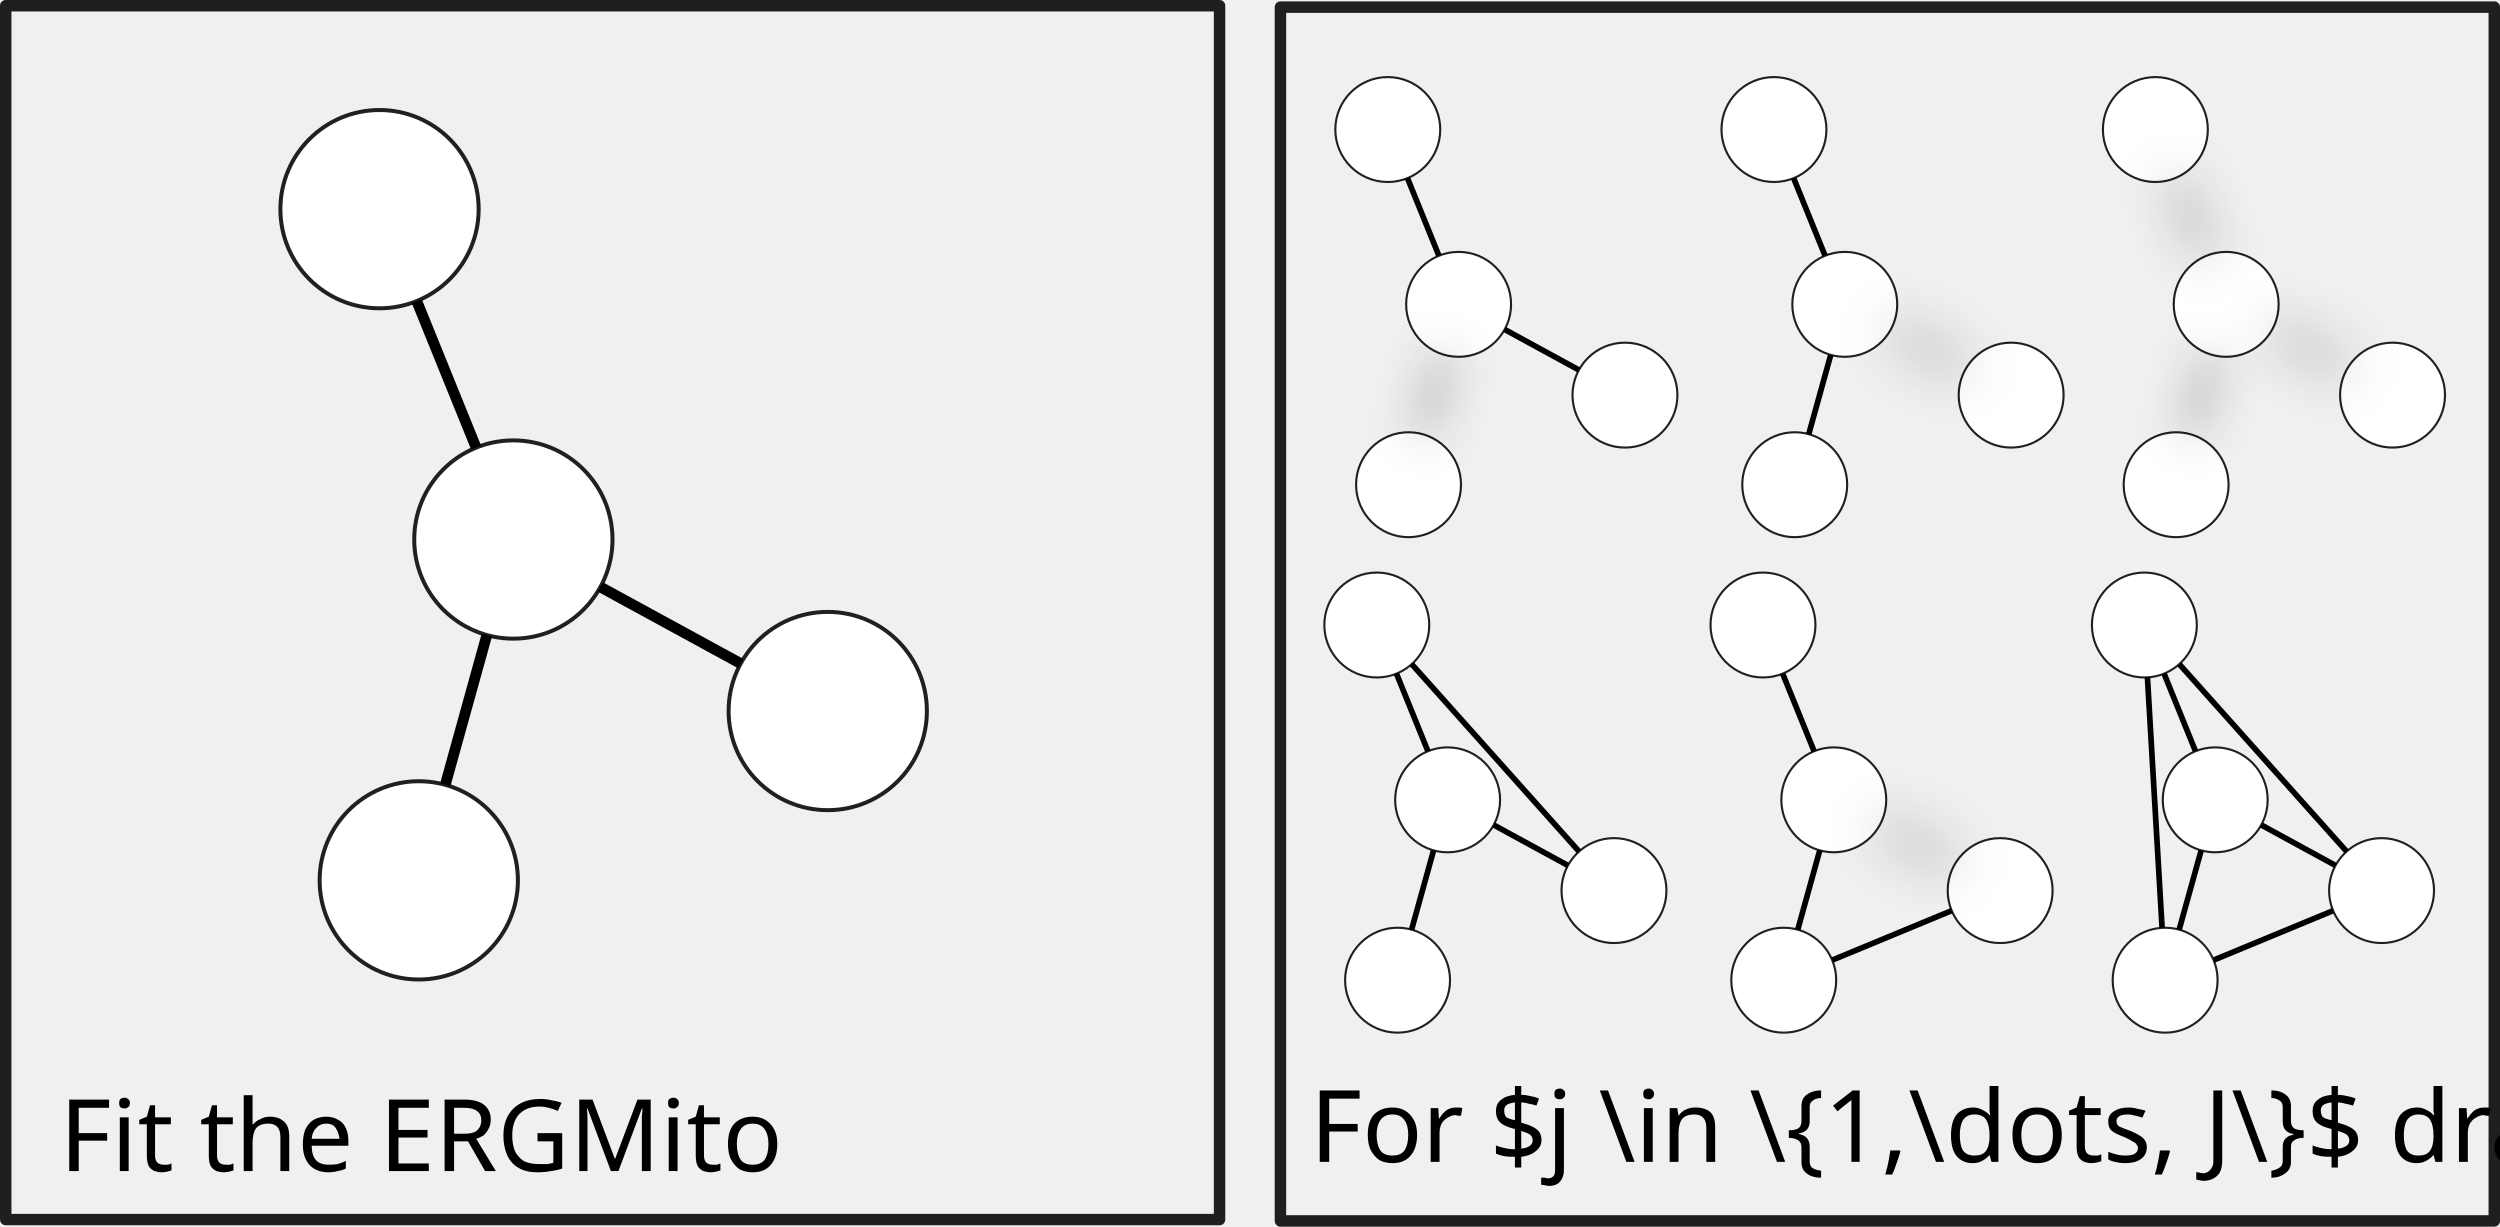
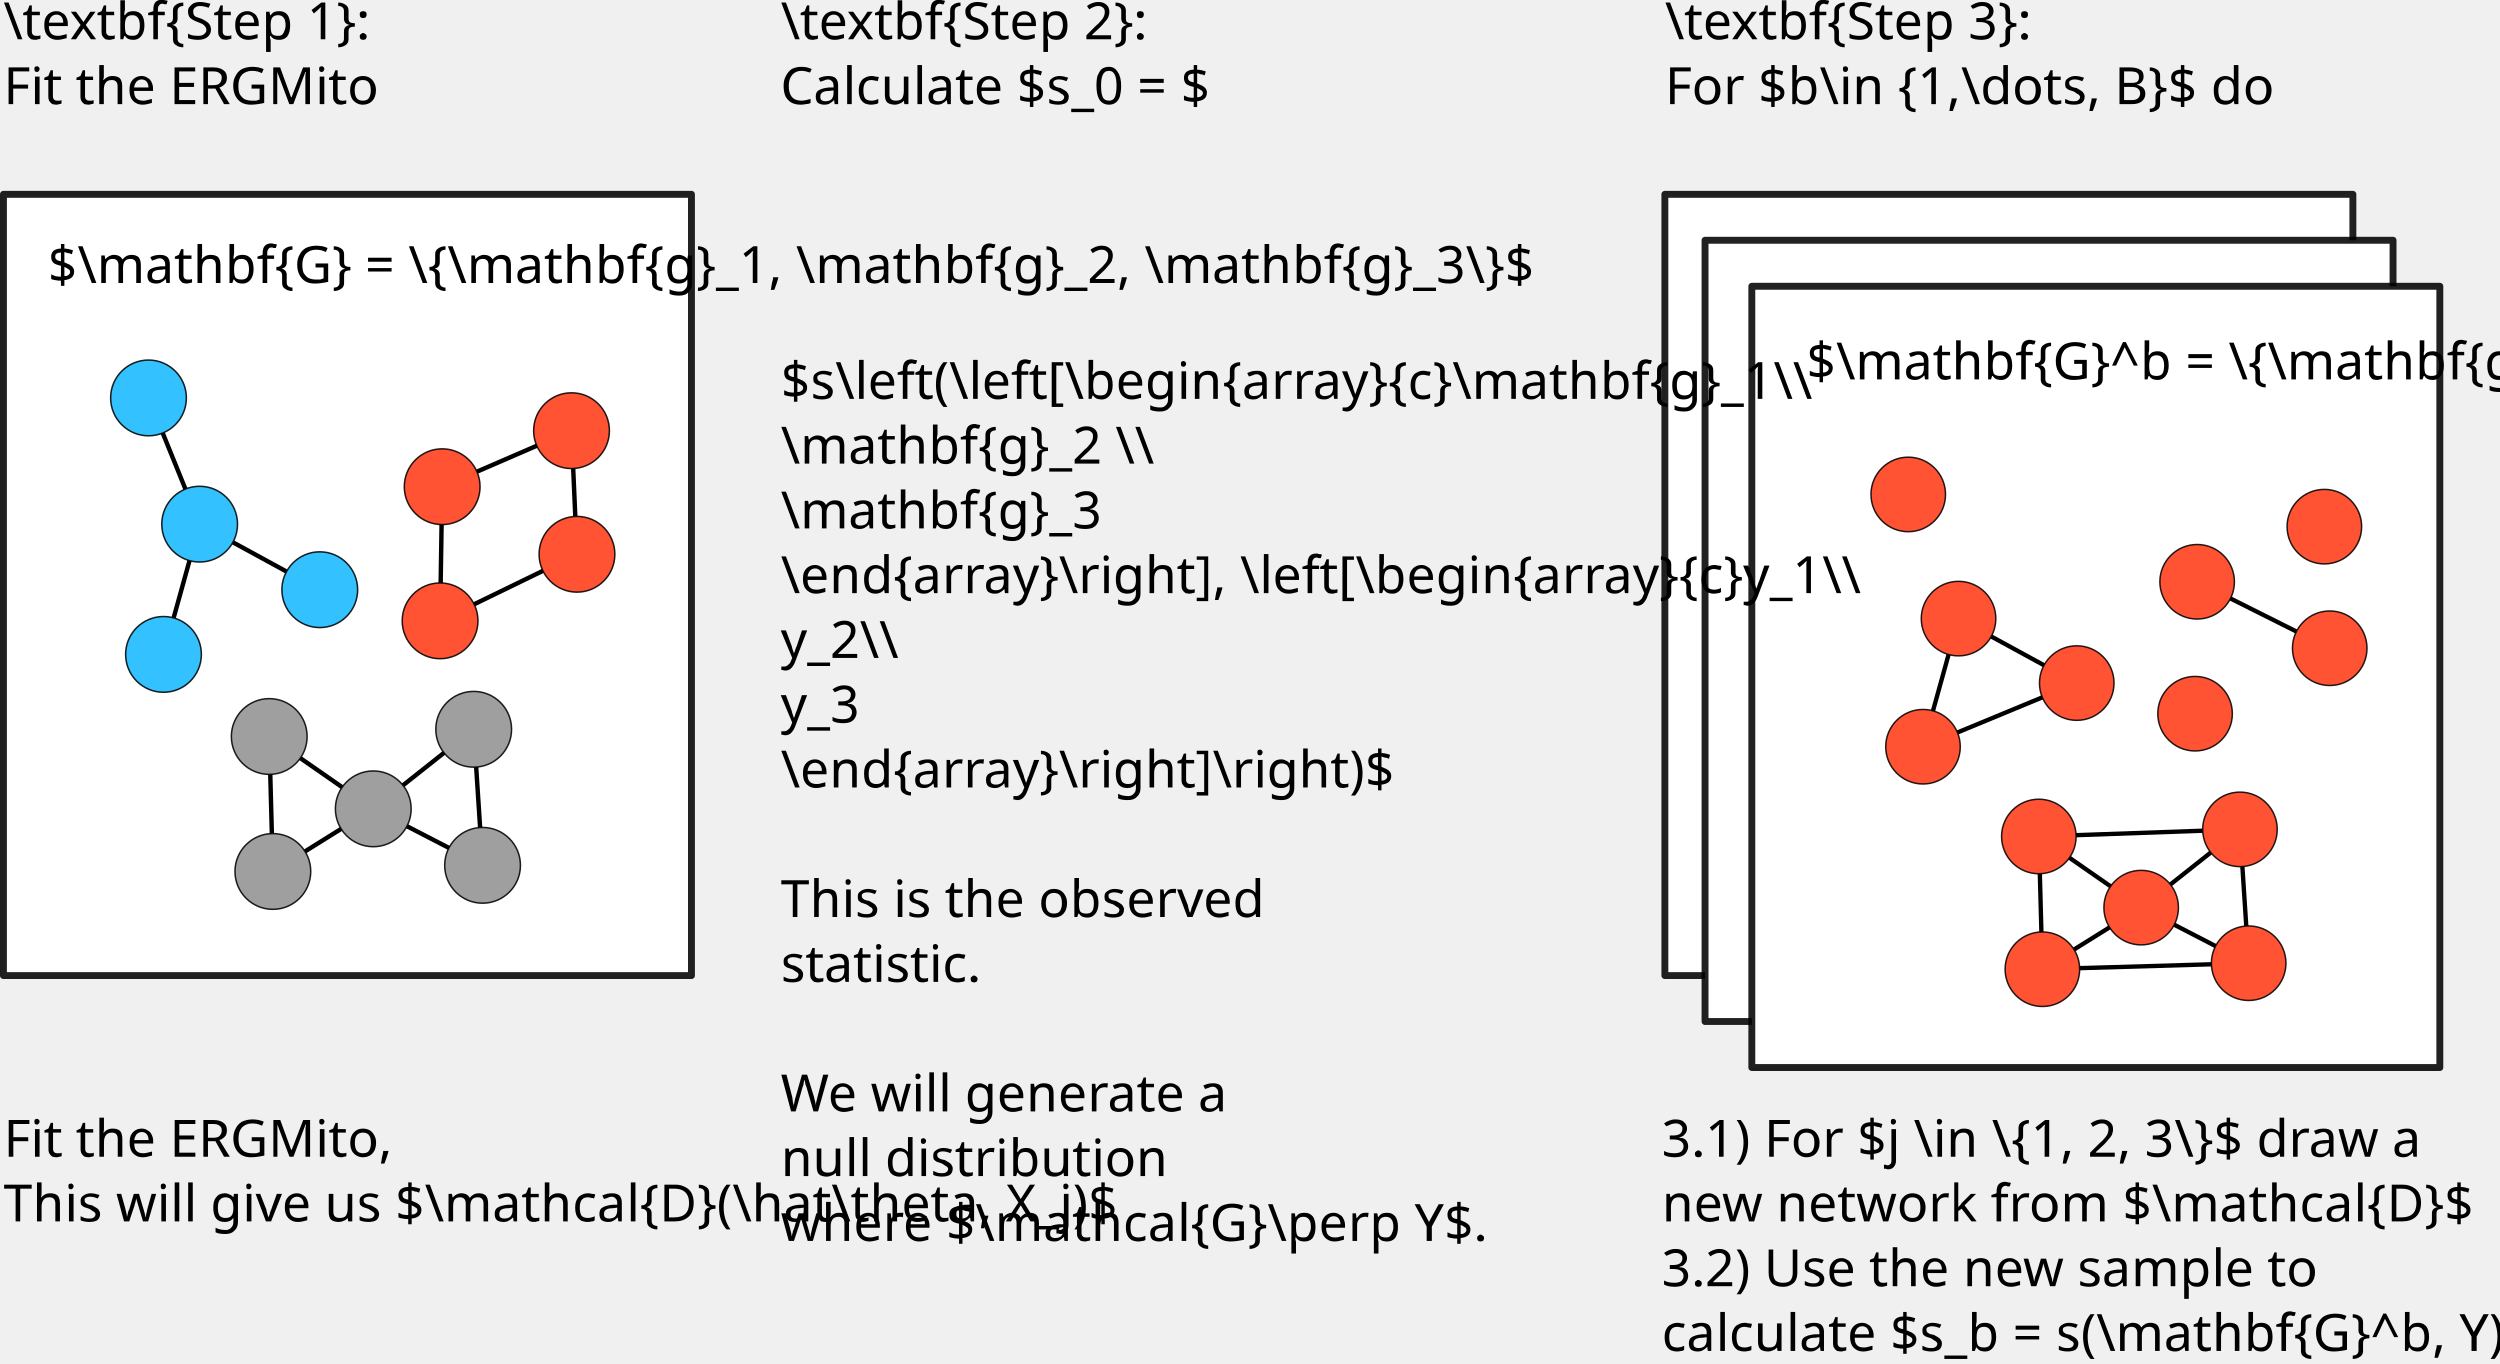
- <svg xmlns="http://www.w3.org/2000/svg" width="61.788mm" height="30.317mm" viewBox="0 0 61.788 30.317" version="1.1" id="svg8">
+ <svg xmlns="http://www.w3.org/2000/svg" xmlns:ns1="http://www.openswatchbook.org/uri/2009/osb" xmlns:xlink="http://www.w3.org/1999/xlink" width="68.08mm" height="37.124mm" viewBox="0 0 68.08 37.124" version="1.1" id="svg8">
  <defs id="defs2">
-     <filter style="color-interpolation-filters:sRGB" id="filter5097" x="-0.835" width="2.669" y="-1.53" height="4.06">
-       <feGaussianBlur stdDeviation="1.206" id="feGaussianBlur5099" />
-     </filter>
-     <filter style="color-interpolation-filters:sRGB" id="filter5101" x="-2.486" width="5.971" y="-0.69" height="2.38">
-       <feGaussianBlur stdDeviation="1.064" id="feGaussianBlur5103" />
-     </filter>
-     <filter style="color-interpolation-filters:sRGB" id="filter5105" x="-0.835" width="2.669" y="-1.53" height="4.06">
-       <feGaussianBlur stdDeviation="1.206" id="feGaussianBlur5107" />
-     </filter>
-     <filter style="color-interpolation-filters:sRGB" id="filter5109" x="-2.486" width="5.971" y="-0.69" height="2.38">
-       <feGaussianBlur stdDeviation="1.064" id="feGaussianBlur5111" />
-     </filter>
-     <filter style="color-interpolation-filters:sRGB" id="filter5113" x="-1.873" width="4.746" y="-0.759" height="2.518">
-       <feGaussianBlur stdDeviation="1.145" id="feGaussianBlur5115" />
-     </filter>
-     <filter style="color-interpolation-filters:sRGB" id="filter5119" x="-0.835" width="2.669" y="-1.53" height="4.06">
-       <feGaussianBlur stdDeviation="1.206" id="feGaussianBlur5121" />
-     </filter>
+     <linearGradient id="linearGradient4200">
+       <stop style="stop-color:#33ffff;stop-opacity:1;" offset="0" id="stop4196" />
+       <stop style="stop-color:#33ffff;stop-opacity:0;" offset="1" id="stop4198" />
+     </linearGradient>
+     <linearGradient id="linearGradient4176" ns1:paint="solid">
+       <stop style="stop-color:#33ffff;stop-opacity:1;" offset="0" id="stop4174" />
+     </linearGradient>
+     <linearGradient xlink:href="#linearGradient4200" id="linearGradient4204" x1="28.165" y1="83.831" x2="45.306" y2="83.831" gradientUnits="userSpaceOnUse" />
  </defs>
-   <g id="layer1" transform="translate(-24.71457,-70.81529)">
-     <g id="network1-1-1-6" transform="matrix(0.5291596,0,0,0.5291596,54.87174,30.61943)">
-       <circle r="2.45" cy="82.012" cx="7.828" id="path10-8-5-6" style="opacity:1;fill:#ffffff;fill-opacity:1;fill-rule:nonzero;stroke:#000000;stroke-width:0.099;stroke-linejoin:round;stroke-miterlimit:4;stroke-dasharray:none;stroke-dashoffset:0;stroke-opacity:0.868;paint-order:fill markers stroke" />
-       <circle r="2.45" cy="90.177" cx="11.136" id="path10-4-9-1-2" style="opacity:1;fill:#ffffff;fill-opacity:1;fill-rule:nonzero;stroke:#000000;stroke-width:0.099;stroke-linejoin:round;stroke-miterlimit:4;stroke-dasharray:none;stroke-dashoffset:0;stroke-opacity:0.868;paint-order:fill markers stroke" />
-       <path id="path4535-3-1-5" d="m 8.748,84.284 1.468,3.623" style="fill:none;fill-rule:evenodd;stroke:#000000;stroke-width:0.265px;stroke-linecap:butt;stroke-linejoin:miter;stroke-opacity:1" />
-       <circle r="2.45" cy="98.601" cx="8.798" id="path10-5-6-0-8" style="opacity:1;fill:#ffffff;fill-opacity:1;fill-rule:nonzero;stroke:#000000;stroke-width:0.099;stroke-linejoin:round;stroke-miterlimit:4;stroke-dasharray:none;stroke-dashoffset:0;stroke-opacity:0.868;paint-order:fill markers stroke" />
-       <path id="path4545-8-8-6" d="M 10.48,92.539 9.453,96.24" style="fill:none;fill-rule:evenodd;stroke:#000000;stroke-width:0.265px;stroke-linecap:butt;stroke-linejoin:miter;stroke-opacity:1;filter:url(#filter5101)" />
-       <circle r="2.45" cy="94.416" cx="18.906" id="path10-5-2-0-5-2" style="opacity:1;fill:#ffffff;fill-opacity:1;fill-rule:nonzero;stroke:#000000;stroke-width:0.099;stroke-linejoin:round;stroke-miterlimit:4;stroke-dasharray:none;stroke-dashoffset:0;stroke-opacity:0.868;paint-order:fill markers stroke" />
-       <path style="fill:none;fill-rule:evenodd;stroke:#000000;stroke-width:0.265px;stroke-linecap:butt;stroke-linejoin:miter;stroke-opacity:1" d="M 16.755,93.243 13.287,91.351" id="path4600-2-0-8" />
+   <g id="layer1" transform="translate(-27.26623,-68.0593)">
+     <text xml:space="preserve" style="font-style:normal;font-variant:normal;font-weight:normal;font-stretch:normal;font-size:1.411px;line-height:1.764px;font-family:sans-serif;-inkscape-font-specification:'sans-serif, Normal';font-variant-ligatures:normal;font-variant-caps:normal;font-variant-numeric:normal;font-feature-settings:normal;text-align:start;letter-spacing:0px;word-spacing:0px;writing-mode:lr-tb;text-anchor:start;fill:#000000;fill-opacity:1;stroke:none;stroke-width:0.265px;stroke-linecap:butt;stroke-linejoin:miter;stroke-opacity:1" x="27.365" y="99.558" id="text4604">
+       <tspan x="27.365" y="99.558" style="font-style:normal;font-variant:normal;font-weight:normal;font-stretch:normal;font-size:1.411px;line-height:1.764px;font-family:sans-serif;-inkscape-font-specification:'sans-serif, Normal';font-variant-ligatures:normal;font-variant-caps:normal;font-variant-numeric:normal;font-feature-settings:normal;text-align:start;writing-mode:lr-tb;text-anchor:start;stroke-width:0.265px" id="tspan1649">Fit the ERGMito, </tspan>
+       <tspan x="27.365" y="101.322" style="font-style:normal;font-variant:normal;font-weight:normal;font-stretch:normal;font-size:1.411px;line-height:1.764px;font-family:sans-serif;-inkscape-font-specification:'sans-serif, Normal';font-variant-ligatures:normal;font-variant-caps:normal;font-variant-numeric:normal;font-feature-settings:normal;text-align:start;writing-mode:lr-tb;text-anchor:start;stroke-width:0.265px" id="tspan1653">This will give us $\mathcal{D}(\hat\theta, X_j)$</tspan>
+     </text>
+     <text xml:space="preserve" style="font-style:normal;font-variant:normal;font-weight:normal;font-stretch:normal;font-size:1.411px;line-height:1.764px;font-family:sans-serif;-inkscape-font-specification:'sans-serif, Normal';font-variant-ligatures:normal;font-variant-caps:normal;font-variant-numeric:normal;font-feature-settings:normal;text-align:start;letter-spacing:0px;word-spacing:0px;writing-mode:lr-tb;text-anchor:start;fill:#000000;fill-opacity:1;stroke:none;stroke-width:0.265px;stroke-linecap:butt;stroke-linejoin:miter;stroke-opacity:1" x="72.519" y="99.558" id="text4604-4">
+       <tspan x="72.519" y="99.558" style="font-style:normal;font-variant:normal;font-weight:normal;font-stretch:normal;font-size:1.411px;line-height:1.764px;font-family:sans-serif;-inkscape-font-specification:'sans-serif, Normal';font-variant-ligatures:normal;font-variant-caps:normal;font-variant-numeric:normal;font-feature-settings:normal;text-align:start;writing-mode:lr-tb;text-anchor:start;stroke-width:0.265px" id="tspan1977">3.1) For $j \in \{1, 2, 3\}$ draw a</tspan>
+       <tspan x="72.519" y="101.322" style="font-style:normal;font-variant:normal;font-weight:normal;font-stretch:normal;font-size:1.411px;line-height:1.764px;font-family:sans-serif;-inkscape-font-specification:'sans-serif, Normal';font-variant-ligatures:normal;font-variant-caps:normal;font-variant-numeric:normal;font-feature-settings:normal;text-align:start;writing-mode:lr-tb;text-anchor:start;stroke-width:0.265px" id="tspan1784">new network from $\mathcal{D}$</tspan>
+       <tspan x="72.519" y="103.086" style="font-style:normal;font-variant:normal;font-weight:normal;font-stretch:normal;font-size:1.411px;line-height:1.764px;font-family:sans-serif;-inkscape-font-specification:'sans-serif, Normal';font-variant-ligatures:normal;font-variant-caps:normal;font-variant-numeric:normal;font-feature-settings:normal;text-align:start;writing-mode:lr-tb;text-anchor:start;stroke-width:0.265px" id="tspan1981">3.2) Use the new sample to </tspan>
+       <tspan x="72.519" y="104.85" style="font-style:normal;font-variant:normal;font-weight:normal;font-stretch:normal;font-size:1.411px;line-height:1.764px;font-family:sans-serif;-inkscape-font-specification:'sans-serif, Normal';font-variant-ligatures:normal;font-variant-caps:normal;font-variant-numeric:normal;font-feature-settings:normal;text-align:start;writing-mode:lr-tb;text-anchor:start;stroke-width:0.265px" id="tspan1979">calculate $s_b = s(\mathbf{G}^b, Y)$</tspan>
+     </text>
+     <rect style="opacity:1;fill:#ffffff;fill-opacity:1;fill-rule:nonzero;stroke:#000000;stroke-width:0.188;stroke-linejoin:round;stroke-miterlimit:4;stroke-dasharray:none;stroke-dashoffset:0;stroke-opacity:0.868;paint-order:fill markers stroke" id="rect4547-2-4" width="18.736" height="21.275" x="27.36" y="73.351" />
+     <g id="g2519" transform="matrix(0.8035431,0,0,0.8035431,7.625637,17.98154)" style="fill:#33c1ff;fill-opacity:1;fill-rule:nonzero">
+       <g transform="matrix(0.52395,0,0,0.52395,25.37383,32.83666)" id="network1-1-1-4-7" style="fill:#33c1ff;fill-opacity:1;fill-rule:nonzero">
+         <circle style="opacity:1;fill:#33c1ff;fill-opacity:1;fill-rule:nonzero;stroke:#000000;stroke-width:0.099;stroke-linejoin:round;stroke-miterlimit:4;stroke-dasharray:none;stroke-dashoffset:0;stroke-opacity:0.868;paint-order:fill markers stroke" id="path10-8-5-7-4" cx="7.828" cy="82.012" r="2.45" />
+         <circle style="opacity:1;fill:#33c1ff;fill-opacity:1;fill-rule:nonzero;stroke:#000000;stroke-width:0.099;stroke-linejoin:round;stroke-miterlimit:4;stroke-dasharray:none;stroke-dashoffset:0;stroke-opacity:0.868;paint-order:fill markers stroke" id="path10-4-9-1-5-0" cx="11.136" cy="90.177" r="2.45" />
+         <path style="fill:#33c1ff;fill-opacity:1;fill-rule:nonzero;stroke:#000000;stroke-width:0.286;stroke-linecap:butt;stroke-linejoin:miter;stroke-miterlimit:4;stroke-dasharray:none;stroke-opacity:1" d="m 8.748,84.284 1.468,3.623" id="path4535-3-1-4-6" />
+         <circle style="opacity:1;fill:#33c1ff;fill-opacity:1;fill-rule:nonzero;stroke:#000000;stroke-width:0.099;stroke-linejoin:round;stroke-miterlimit:4;stroke-dasharray:none;stroke-dashoffset:0;stroke-opacity:0.868;paint-order:fill markers stroke" id="path10-5-6-0-8-2" cx="8.798" cy="98.601" r="2.45" />
+         <path style="fill:#33c1ff;fill-opacity:1;fill-rule:nonzero;stroke:#000000;stroke-width:0.286;stroke-linecap:butt;stroke-linejoin:miter;stroke-miterlimit:4;stroke-dasharray:none;stroke-opacity:1" d="M 10.48,92.539 9.453,96.24" id="path4545-8-8-1-9" />
+         <circle style="opacity:1;fill:#33c1ff;fill-opacity:1;fill-rule:nonzero;stroke:#000000;stroke-width:0.099;stroke-linejoin:round;stroke-miterlimit:4;stroke-dasharray:none;stroke-dashoffset:0;stroke-opacity:0.868;paint-order:fill markers stroke" id="path10-5-2-0-5-2-9" cx="18.906" cy="94.416" r="2.45" />
+         <path id="path4600-2-0-8-0" d="M 16.755,93.243 13.287,91.351" style="fill:#33c1ff;fill-opacity:1;fill-rule:nonzero;stroke:#000000;stroke-width:0.286;stroke-linecap:butt;stroke-linejoin:miter;stroke-miterlimit:4;stroke-dasharray:none;stroke-opacity:1" />
+       </g>
+       <g transform="matrix(0.52395,0,0,0.52395,33.55567,35.11042)" id="network1-1-1-7-9-8" style="fill:#ff5333;fill-opacity:1;fill-rule:nonzero">
+         <circle style="opacity:1;fill:#ff5333;fill-opacity:1;fill-rule:nonzero;stroke:#000000;stroke-width:0.099;stroke-linejoin:round;stroke-miterlimit:4;stroke-dasharray:none;stroke-dashoffset:0;stroke-opacity:0.868;paint-order:fill markers stroke" id="path10-8-5-4-6-3" cx="11.207" cy="83.415" r="2.45" />
+         <circle style="opacity:1;fill:#ff5333;fill-opacity:1;fill-rule:nonzero;stroke:#000000;stroke-width:0.099;stroke-linejoin:round;stroke-miterlimit:4;stroke-dasharray:none;stroke-dashoffset:0;stroke-opacity:0.868;paint-order:fill markers stroke" id="path10-4-9-1-3-8-1" cx="11.072" cy="92.09" r="2.45" />
+         <path style="fill:#ff5333;fill-opacity:1;fill-rule:nonzero;stroke:#000000;stroke-width:0.286;stroke-linecap:butt;stroke-linejoin:miter;stroke-miterlimit:4;stroke-dasharray:none;stroke-opacity:1" d="m 11.169,85.865 -0.059,3.775" id="path4535-3-1-0-0-1" />
+         <circle style="opacity:1;fill:#ff5333;fill-opacity:1;fill-rule:nonzero;stroke:#000000;stroke-width:0.099;stroke-linejoin:round;stroke-miterlimit:4;stroke-dasharray:none;stroke-dashoffset:0;stroke-opacity:0.868;paint-order:fill markers stroke" id="path10-5-6-0-3-2-0" cx="19.574" cy="79.791" r="2.45" />
+         <circle style="opacity:1;fill:#ff5333;fill-opacity:1;fill-rule:nonzero;stroke:#000000;stroke-width:0.099;stroke-linejoin:round;stroke-miterlimit:4;stroke-dasharray:none;stroke-dashoffset:0;stroke-opacity:0.868;paint-order:fill markers stroke" id="path10-5-2-0-5-9-1-3" cx="19.926" cy="87.785" r="2.45" />
+         <path id="path4600-2-0-2-0-4" d="m 17.722,88.857 -4.447,2.162" style="fill:#ff5333;fill-opacity:1;fill-rule:nonzero;stroke:#000000;stroke-width:0.286;stroke-linecap:butt;stroke-linejoin:miter;stroke-miterlimit:4;stroke-dasharray:none;stroke-opacity:1" />
+         <path id="path140-5-0" d="m 13.456,82.441 3.87,-1.676" style="fill:#ff5333;fill-opacity:1;fill-rule:nonzero;stroke:#000000;stroke-width:0.286;stroke-linecap:butt;stroke-linejoin:miter;stroke-miterlimit:4;stroke-dasharray:none;stroke-opacity:1" />
+         <path id="path144-1-3" d="M 19.818,85.337 19.682,82.239" style="fill:#ff5333;fill-opacity:1;fill-rule:nonzero;stroke:#000000;stroke-width:0.286;stroke-linecap:butt;stroke-linejoin:miter;stroke-miterlimit:4;stroke-dasharray:none;stroke-opacity:1" />
+       </g>
+       <g transform="matrix(0.52395,0,0,0.52395,22.24248,44.77321)" id="network1-1-1-7-5-1-9" style="fill:#9f9f9f;fill-opacity:1;fill-rule:nonzero">
+         <circle style="opacity:1;fill:#9f9f9f;fill-opacity:1;fill-rule:nonzero;stroke:#000000;stroke-width:0.099;stroke-linejoin:round;stroke-miterlimit:4;stroke-dasharray:none;stroke-dashoffset:0;stroke-opacity:0.868;paint-order:fill markers stroke" id="path10-4-9-1-3-0-8-9" cx="21.848" cy="89.859" r="2.45" />
+         <circle style="opacity:1;fill:#9f9f9f;fill-opacity:1;fill-rule:nonzero;stroke:#000000;stroke-width:0.099;stroke-linejoin:round;stroke-miterlimit:4;stroke-dasharray:none;stroke-dashoffset:0;stroke-opacity:0.868;paint-order:fill markers stroke" id="path10-5-6-0-3-5-5-6" cx="21.614" cy="81.13" r="2.45" />
+         <circle style="opacity:1;fill:#9f9f9f;fill-opacity:1;fill-rule:nonzero;stroke:#000000;stroke-width:0.099;stroke-linejoin:round;stroke-miterlimit:4;stroke-dasharray:none;stroke-dashoffset:0;stroke-opacity:0.868;paint-order:fill markers stroke" id="path10-5-2-0-5-9-0-0-9" cx="28.343" cy="85.808" r="2.45" />
+         <path id="path4600-2-0-2-6-6-3" d="m 26.264,87.105 -2.336,1.457" style="fill:#9f9f9f;fill-opacity:1;fill-rule:nonzero;stroke:#000000;stroke-width:0.286;stroke-linecap:butt;stroke-linejoin:miter;stroke-miterlimit:4;stroke-dasharray:none;stroke-opacity:1" />
+         <path id="path144-6-4-3" d="M 26.331,84.409 23.626,82.529" style="fill:#9f9f9f;fill-opacity:1;fill-rule:nonzero;stroke:#000000;stroke-width:0.286;stroke-linecap:butt;stroke-linejoin:miter;stroke-miterlimit:4;stroke-dasharray:none;stroke-opacity:1" />
+         <circle style="opacity:1;fill:#9f9f9f;fill-opacity:1;fill-rule:nonzero;stroke:#000000;stroke-width:0.099;stroke-linejoin:round;stroke-miterlimit:4;stroke-dasharray:none;stroke-dashoffset:0;stroke-opacity:0.868;paint-order:fill markers stroke" id="path10-8-5-4-1-6-8" cx="34.838" cy="80.663" r="2.45" />
+         <circle style="opacity:1;fill:#9f9f9f;fill-opacity:1;fill-rule:nonzero;stroke:#000000;stroke-width:0.099;stroke-linejoin:round;stroke-miterlimit:4;stroke-dasharray:none;stroke-dashoffset:0;stroke-opacity:0.868;paint-order:fill markers stroke" id="path10-8-5-4-1-5-2-0" cx="35.412" cy="89.462" r="2.45" />
+         <path id="path1138-5-5" d="m 21.68,83.579 0.103,3.83" style="fill:#9f9f9f;fill-opacity:1;fill-rule:nonzero;stroke:#000000;stroke-width:0.286;stroke-linecap:butt;stroke-linejoin:miter;stroke-miterlimit:4;stroke-dasharray:none;stroke-opacity:1" />
+         <path id="path1140-8-6" d="m 34.998,83.108 0.255,3.909" style="fill:#9f9f9f;fill-opacity:1;fill-rule:nonzero;stroke:#000000;stroke-width:0.286;stroke-linecap:butt;stroke-linejoin:miter;stroke-miterlimit:4;stroke-dasharray:none;stroke-opacity:1" />
+         <path id="path1142-6-6" d="m 30.52,86.933 2.716,1.403" style="fill:#9f9f9f;fill-opacity:1;fill-rule:nonzero;stroke:#000000;stroke-width:0.286;stroke-linecap:butt;stroke-linejoin:miter;stroke-miterlimit:4;stroke-dasharray:none;stroke-opacity:1" />
+         <path id="path1144-2-4" d="M 30.264,84.287 32.918,82.184" style="fill:#9f9f9f;fill-opacity:1;fill-rule:nonzero;stroke:#000000;stroke-width:0.286;stroke-linecap:butt;stroke-linejoin:miter;stroke-miterlimit:4;stroke-dasharray:none;stroke-opacity:1" />
+       </g>
    </g>
-     <g id="network1-1-1-6-2" transform="matrix(0.5291596,0,0,0.5291596,64.41602,30.61943)">
-       <circle r="2.45" cy="82.012" cx="7.828" id="path10-8-5-6-9" style="opacity:1;fill:#ffffff;fill-opacity:1;fill-rule:nonzero;stroke:#000000;stroke-width:0.099;stroke-linejoin:round;stroke-miterlimit:4;stroke-dasharray:none;stroke-dashoffset:0;stroke-opacity:0.868;paint-order:fill markers stroke" />
-       <circle r="2.45" cy="90.177" cx="11.136" id="path10-4-9-1-2-6" style="opacity:1;fill:#ffffff;fill-opacity:1;fill-rule:nonzero;stroke:#000000;stroke-width:0.099;stroke-linejoin:round;stroke-miterlimit:4;stroke-dasharray:none;stroke-dashoffset:0;stroke-opacity:0.868;paint-order:fill markers stroke" />
-       <path id="path4535-3-1-5-0" d="m 8.748,84.284 1.468,3.623" style="fill:none;fill-rule:evenodd;stroke:#000000;stroke-width:0.265px;stroke-linecap:butt;stroke-linejoin:miter;stroke-opacity:1" />
-       <circle r="2.45" cy="98.601" cx="8.798" id="path10-5-6-0-8-2" style="opacity:1;fill:#ffffff;fill-opacity:1;fill-rule:nonzero;stroke:#000000;stroke-width:0.099;stroke-linejoin:round;stroke-miterlimit:4;stroke-dasharray:none;stroke-dashoffset:0;stroke-opacity:0.868;paint-order:fill markers stroke" />
-       <path id="path4545-8-8-6-7" d="M 10.48,92.539 9.453,96.24" style="fill:none;fill-rule:evenodd;stroke:#000000;stroke-width:0.265px;stroke-linecap:butt;stroke-linejoin:miter;stroke-opacity:1" />
-       <circle r="2.45" cy="94.416" cx="18.906" id="path10-5-2-0-5-2-6" style="opacity:1;fill:#ffffff;fill-opacity:1;fill-rule:nonzero;stroke:#000000;stroke-width:0.099;stroke-linejoin:round;stroke-miterlimit:4;stroke-dasharray:none;stroke-dashoffset:0;stroke-opacity:0.868;paint-order:fill markers stroke" />
-       <path style="fill:none;fill-rule:evenodd;stroke:#000000;stroke-width:0.265px;stroke-linecap:butt;stroke-linejoin:miter;stroke-opacity:1;filter:url(#filter5097)" d="M 16.755,93.243 13.287,91.351" id="path4600-2-0-8-1" />
+     <g id="g290-2" transform="translate(21.77274,35.26325)" />
+     <g id="g194" transform="translate(19.04079,1.408095)">
+       <rect style="opacity:1;fill:#ffffff;fill-opacity:1;fill-rule:nonzero;stroke:#000000;stroke-width:0.188;stroke-linejoin:round;stroke-miterlimit:4;stroke-dasharray:none;stroke-dashoffset:0;stroke-opacity:0.868;paint-order:fill markers stroke" id="rect4547-2-0" width="18.736" height="21.275" x="53.563" y="71.943" />
+       <rect style="opacity:1;fill:#ffffff;fill-opacity:1;fill-rule:nonzero;stroke:#000000;stroke-width:0.188;stroke-linejoin:round;stroke-miterlimit:4;stroke-dasharray:none;stroke-dashoffset:0;stroke-opacity:0.868;paint-order:fill markers stroke" id="rect4547-2-0-0" width="18.736" height="21.275" x="54.657" y="73.194" />
+       <rect style="opacity:1;fill:#ffffff;fill-opacity:1;fill-rule:nonzero;stroke:#000000;stroke-width:0.188;stroke-linejoin:round;stroke-miterlimit:4;stroke-dasharray:none;stroke-dashoffset:0;stroke-opacity:0.868;paint-order:fill markers stroke" id="rect4547-2-0-4" width="18.736" height="21.275" x="55.931" y="74.447" />
    </g>
-     <g id="network1-1-1-6-3" transform="matrix(0.5291596,0,0,0.5291596,73.84264,30.61943)">
-       <circle r="2.45" cy="82.012" cx="7.828" id="path10-8-5-6-1" style="opacity:1;fill:#ffffff;fill-opacity:1;fill-rule:nonzero;stroke:#000000;stroke-width:0.099;stroke-linejoin:round;stroke-miterlimit:4;stroke-dasharray:none;stroke-dashoffset:0;stroke-opacity:0.868;paint-order:fill markers stroke" />
-       <circle r="2.45" cy="90.177" cx="11.136" id="path10-4-9-1-2-5" style="opacity:1;fill:#ffffff;fill-opacity:1;fill-rule:nonzero;stroke:#000000;stroke-width:0.099;stroke-linejoin:round;stroke-miterlimit:4;stroke-dasharray:none;stroke-dashoffset:0;stroke-opacity:0.868;paint-order:fill markers stroke" />
-       <path id="path4535-3-1-5-9" d="m 8.748,84.284 1.468,3.623" style="fill:none;fill-rule:evenodd;stroke:#000000;stroke-width:0.265px;stroke-linecap:butt;stroke-linejoin:miter;stroke-opacity:1;filter:url(#filter5113)" />
-       <circle r="2.45" cy="98.601" cx="8.798" id="path10-5-6-0-8-9" style="opacity:1;fill:#ffffff;fill-opacity:1;fill-rule:nonzero;stroke:#000000;stroke-width:0.099;stroke-linejoin:round;stroke-miterlimit:4;stroke-dasharray:none;stroke-dashoffset:0;stroke-opacity:0.868;paint-order:fill markers stroke" />
-       <path id="path4545-8-8-6-1" d="M 10.48,92.539 9.453,96.24" style="fill:none;fill-rule:evenodd;stroke:#000000;stroke-width:0.265px;stroke-linecap:butt;stroke-linejoin:miter;stroke-opacity:1;filter:url(#filter5109)" />
-       <circle r="2.45" cy="94.416" cx="18.906" id="path10-5-2-0-5-2-4" style="opacity:1;fill:#ffffff;fill-opacity:1;fill-rule:nonzero;stroke:#000000;stroke-width:0.099;stroke-linejoin:round;stroke-miterlimit:4;stroke-dasharray:none;stroke-dashoffset:0;stroke-opacity:0.868;paint-order:fill markers stroke" />
-       <path style="fill:none;fill-rule:evenodd;stroke:#000000;stroke-width:0.265px;stroke-linecap:butt;stroke-linejoin:miter;stroke-opacity:1;filter:url(#filter5105)" d="M 16.755,93.243 13.287,91.351" id="path4600-2-0-8-9" />
+     <g id="g2485" transform="matrix(0.7904192,0,0,0.7904192,21.68929,19.85411)" style="fill:#ff5333;fill-opacity:1">
+       <g transform="translate(29.50727,-30.46917)" id="g1227" style="fill:#ff5333;fill-opacity:1">
+         <circle style="opacity:1;fill:#ff5333;fill-opacity:1;fill-rule:nonzero;stroke:#000000;stroke-width:0.052;stroke-linejoin:round;stroke-miterlimit:4;stroke-dasharray:none;stroke-dashoffset:0;stroke-opacity:0.868;paint-order:fill markers stroke" id="path10-4-9-1-3-0-8-9-8" cx="47.914" cy="124.848" r="1.284" />
+         <circle style="opacity:1;fill:#ff5333;fill-opacity:1;fill-rule:nonzero;stroke:#000000;stroke-width:0.052;stroke-linejoin:round;stroke-miterlimit:4;stroke-dasharray:none;stroke-dashoffset:0;stroke-opacity:0.868;paint-order:fill markers stroke" id="path10-5-6-0-3-5-5-6-0" cx="47.792" cy="120.275" r="1.284" />
+         <circle style="opacity:1;fill:#ff5333;fill-opacity:1;fill-rule:nonzero;stroke:#000000;stroke-width:0.052;stroke-linejoin:round;stroke-miterlimit:4;stroke-dasharray:none;stroke-dashoffset:0;stroke-opacity:0.868;paint-order:fill markers stroke" id="path10-5-2-0-5-9-0-0-9-5" cx="51.317" cy="122.726" r="1.284" />
+         <path id="path4600-2-0-2-6-6-3-6" d="m 50.228,123.406 -1.224,0.763" style="fill:#ff5333;fill-opacity:1;fill-rule:evenodd;stroke:#000000;stroke-width:0.15;stroke-linecap:butt;stroke-linejoin:miter;stroke-miterlimit:4;stroke-dasharray:none;stroke-opacity:1" />
+         <path id="path144-6-4-3-6" d="M 50.263,121.993 48.846,121.008" style="fill:#ff5333;fill-opacity:1;fill-rule:evenodd;stroke:#000000;stroke-width:0.15;stroke-linecap:butt;stroke-linejoin:miter;stroke-miterlimit:4;stroke-dasharray:none;stroke-opacity:1" />
+         <circle style="opacity:1;fill:#ff5333;fill-opacity:1;fill-rule:nonzero;stroke:#000000;stroke-width:0.052;stroke-linejoin:round;stroke-miterlimit:4;stroke-dasharray:none;stroke-dashoffset:0;stroke-opacity:0.868;paint-order:fill markers stroke" id="path10-8-5-4-1-6-8-4" cx="54.721" cy="120.03" r="1.284" />
+         <circle style="opacity:1;fill:#ff5333;fill-opacity:1;fill-rule:nonzero;stroke:#000000;stroke-width:0.052;stroke-linejoin:round;stroke-miterlimit:4;stroke-dasharray:none;stroke-dashoffset:0;stroke-opacity:0.868;paint-order:fill markers stroke" id="path10-8-5-4-1-5-2-0-0" cx="55.021" cy="124.641" r="1.284" />
+         <path id="path1138-5-5-0" d="m 47.826,121.558 0.054,2.007" style="fill:#ff5333;fill-opacity:1;fill-rule:evenodd;stroke:#000000;stroke-width:0.15;stroke-linecap:butt;stroke-linejoin:miter;stroke-miterlimit:4;stroke-dasharray:none;stroke-opacity:1" />
+         <path id="path1140-8-6-4" d="m 54.804,121.311 0.134,2.048" style="fill:#ff5333;fill-opacity:1;fill-rule:evenodd;stroke:#000000;stroke-width:0.15;stroke-linecap:butt;stroke-linejoin:miter;stroke-miterlimit:4;stroke-dasharray:none;stroke-opacity:1" />
+         <path id="path1142-6-6-6" d="m 52.458,123.316 1.423,0.735" style="fill:#ff5333;fill-opacity:1;fill-rule:evenodd;stroke:#000000;stroke-width:0.15;stroke-linecap:butt;stroke-linejoin:miter;stroke-miterlimit:4;stroke-dasharray:none;stroke-opacity:1" />
+         <path id="path1144-2-4-2" d="m 52.324,121.929 1.391,-1.102" style="fill:#ff5333;fill-opacity:1;fill-rule:evenodd;stroke:#000000;stroke-width:0.15;stroke-linecap:butt;stroke-linejoin:miter;stroke-miterlimit:4;stroke-dasharray:none;stroke-opacity:1" />
+         <path style="fill:#ff5333;fill-opacity:1;fill-rule:evenodd;stroke:#000000;stroke-width:0.15;stroke-linecap:butt;stroke-linejoin:miter;stroke-miterlimit:4;stroke-dasharray:none;stroke-opacity:1" d="m 49.075,120.23 4.363,-0.154" id="path395" />
+         <path style="fill:#ff5333;fill-opacity:1;fill-rule:evenodd;stroke:#000000;stroke-width:0.15;stroke-linecap:butt;stroke-linejoin:miter;stroke-miterlimit:4;stroke-dasharray:none;stroke-opacity:1" d="m 49.198,124.811 4.54,-0.133" id="path399" />
+       </g>
+       <g transform="translate(30.3759,-27.99155)" id="g1245" style="fill:#ff5333;fill-opacity:1">
+         <circle style="opacity:1;fill:#ff5333;fill-opacity:1;fill-rule:nonzero;stroke:#000000;stroke-width:0.052;stroke-linejoin:round;stroke-miterlimit:4;stroke-dasharray:none;stroke-dashoffset:0;stroke-opacity:0.868;paint-order:fill markers stroke" id="path10-8-5-7-4-9" cx="42.424" cy="106.013" r="1.284" />
+         <circle style="opacity:1;fill:#ff5333;fill-opacity:1;fill-rule:nonzero;stroke:#000000;stroke-width:0.052;stroke-linejoin:round;stroke-miterlimit:4;stroke-dasharray:none;stroke-dashoffset:0;stroke-opacity:0.868;paint-order:fill markers stroke" id="path10-4-9-1-5-0-0" cx="44.157" cy="110.291" r="1.284" />
+         <circle style="opacity:1;fill:#ff5333;fill-opacity:1;fill-rule:nonzero;stroke:#000000;stroke-width:0.052;stroke-linejoin:round;stroke-miterlimit:4;stroke-dasharray:none;stroke-dashoffset:0;stroke-opacity:0.868;paint-order:fill markers stroke" id="path10-5-6-0-8-2-1" cx="42.932" cy="114.705" r="1.284" />
+         <path style="fill:#ff5333;fill-opacity:1;fill-rule:evenodd;stroke:#000000;stroke-width:0.15;stroke-linecap:butt;stroke-linejoin:miter;stroke-miterlimit:4;stroke-dasharray:none;stroke-opacity:1" d="m 43.814,111.529 -0.538,1.939" id="path4545-8-8-1-9-3" />
+         <circle style="opacity:1;fill:#ff5333;fill-opacity:1;fill-rule:nonzero;stroke:#000000;stroke-width:0.052;stroke-linejoin:round;stroke-miterlimit:4;stroke-dasharray:none;stroke-dashoffset:0;stroke-opacity:0.868;paint-order:fill markers stroke" id="path10-5-2-0-5-2-9-1" cx="48.229" cy="112.512" r="1.284" />
+         <path id="path4600-2-0-8-0-1" d="m 47.101,111.898 -1.817,-0.991" style="fill:#ff5333;fill-opacity:1;fill-rule:evenodd;stroke:#000000;stroke-width:0.15;stroke-linecap:butt;stroke-linejoin:miter;stroke-miterlimit:4;stroke-dasharray:none;stroke-opacity:1" />
+         <path style="fill:#ff5333;fill-opacity:1;fill-rule:evenodd;stroke:#000000;stroke-width:0.15;stroke-linecap:butt;stroke-linejoin:miter;stroke-miterlimit:4;stroke-dasharray:none;stroke-opacity:1" d="m 44.119,114.214 2.924,-1.21" id="path1236" />
+       </g>
+       <g transform="translate(30.3759,-27.99155)" id="g1265" style="fill:#ff5333;fill-opacity:1">
+         <circle style="opacity:1;fill:#ff5333;fill-opacity:1;fill-rule:nonzero;stroke:#000000;stroke-width:0.052;stroke-linejoin:round;stroke-miterlimit:4;stroke-dasharray:none;stroke-dashoffset:0;stroke-opacity:0.868;paint-order:fill markers stroke" id="path10-8-5-4-6-3-4" cx="52.377" cy="109.022" r="1.284" />
+         <circle style="opacity:1;fill:#ff5333;fill-opacity:1;fill-rule:nonzero;stroke:#000000;stroke-width:0.052;stroke-linejoin:round;stroke-miterlimit:4;stroke-dasharray:none;stroke-dashoffset:0;stroke-opacity:0.868;paint-order:fill markers stroke" id="path10-4-9-1-3-8-1-0" cx="52.306" cy="113.567" r="1.284" />
+         <circle style="opacity:1;fill:#ff5333;fill-opacity:1;fill-rule:nonzero;stroke:#000000;stroke-width:0.052;stroke-linejoin:round;stroke-miterlimit:4;stroke-dasharray:none;stroke-dashoffset:0;stroke-opacity:0.868;paint-order:fill markers stroke" id="path10-5-6-0-3-2-0-9" cx="56.76" cy="107.123" r="1.284" />
+         <circle style="opacity:1;fill:#ff5333;fill-opacity:1;fill-rule:nonzero;stroke:#000000;stroke-width:0.052;stroke-linejoin:round;stroke-miterlimit:4;stroke-dasharray:none;stroke-dashoffset:0;stroke-opacity:0.868;paint-order:fill markers stroke" id="path10-5-2-0-5-9-1-3-1" cx="56.945" cy="111.312" r="1.284" />
+         <path style="fill:#ff5333;fill-opacity:1;fill-rule:evenodd;stroke:#000000;stroke-width:0.15;stroke-linecap:butt;stroke-linejoin:miter;stroke-miterlimit:4;stroke-dasharray:none;stroke-opacity:1" d="m 53.524,109.597 2.273,1.139" id="path1257" />
+       </g>
    </g>
-     <rect style="opacity:1;fill:#ffffff;fill-opacity:0;fill-rule:nonzero;stroke:#000000;stroke-width:0.283;stroke-linejoin:round;stroke-miterlimit:4;stroke-dasharray:none;stroke-dashoffset:0;stroke-opacity:0.868;paint-order:fill markers stroke" id="rect4547" width="30" height="30" x="24.856" y="70.957" />
-     <text xml:space="preserve" style="font-style:normal;font-weight:normal;font-size:10.583px;line-height:125%;font-family:sans-serif;letter-spacing:0px;word-spacing:0px;fill:#000000;fill-opacity:1;stroke:none;stroke-width:0.265px;stroke-linecap:butt;stroke-linejoin:miter;stroke-opacity:1" x="26.192" y="99.755" id="text4604">
-       <tspan id="tspan4602" x="26.192" y="99.755" style="font-size:2.469px;stroke-width:0.265px">Fit the ERGMito</tspan>
+     <text xml:space="preserve" style="font-style:normal;font-variant:normal;font-weight:normal;font-stretch:normal;font-size:1.411px;line-height:125%;font-family:sans-serif;-inkscape-font-specification:'sans-serif, Normal';font-variant-ligatures:normal;font-variant-caps:normal;font-variant-numeric:normal;font-feature-settings:normal;text-align:start;letter-spacing:0px;word-spacing:0px;writing-mode:lr-tb;text-anchor:start;fill:#000000;fill-opacity:1;stroke:none;stroke-width:0.265px;stroke-linecap:butt;stroke-linejoin:miter;stroke-opacity:1" x="72.604" y="69.131" id="text1788">
+       <tspan id="tspan1818" x="72.604" y="69.131">\textbf{Step 3}:</tspan>
+       <tspan id="tspan1820" x="72.604" y="70.895">For $b\in {1,\dots, B}$ do</tspan>
    </text>
-     <rect style="opacity:1;fill:#ffffff;fill-opacity:0;fill-rule:nonzero;stroke:#000000;stroke-width:0.283;stroke-linejoin:round;stroke-miterlimit:4;stroke-dasharray:none;stroke-dashoffset:0;stroke-opacity:0.868;paint-order:fill markers stroke" id="rect4547-5" width="30" height="30" x="56.361" y="70.991" />
-     <text xml:space="preserve" style="font-style:normal;font-weight:normal;font-size:10.583px;line-height:125%;font-family:sans-serif;letter-spacing:0px;word-spacing:0px;fill:#000000;fill-opacity:1;stroke:none;stroke-width:0.265px;stroke-linecap:butt;stroke-linejoin:miter;stroke-opacity:1" x="57.098" y="99.533" id="text4604-4">
-       <tspan id="tspan4602-8" x="57.098" y="99.533" style="font-size:2.469px;stroke-width:0.265px">For $j \in \{1,\dots, J\}$ draw a new network.</tspan>
+     <text xml:space="preserve" style="font-style:normal;font-variant:normal;font-weight:normal;font-stretch:normal;font-size:1.411px;line-height:125%;font-family:sans-serif;-inkscape-font-specification:'sans-serif, Normal';font-variant-ligatures:normal;font-variant-caps:normal;font-variant-numeric:normal;font-feature-settings:normal;text-align:start;letter-spacing:0px;word-spacing:0px;writing-mode:lr-tb;text-anchor:start;fill:#000000;fill-opacity:1;stroke:none;stroke-width:0.265px;stroke-linecap:butt;stroke-linejoin:miter;stroke-opacity:1" x="27.36" y="69.131" id="text1788-5">
+       <tspan id="tspan1814" x="27.36" y="69.131">\textbf{Step 1}:</tspan>
+       <tspan id="tspan1816" x="27.36" y="70.895">Fit the ERGMito</tspan>
    </text>
-     <g id="network1-1-1" transform="translate(26.26644,-6.027294)">
-       <circle r="2.45" cy="82.012" cx="7.828" id="path10-8-5" style="opacity:1;fill:#ffffff;fill-opacity:1;fill-rule:nonzero;stroke:#000000;stroke-width:0.099;stroke-linejoin:round;stroke-miterlimit:4;stroke-dasharray:none;stroke-dashoffset:0;stroke-opacity:0.868;paint-order:fill markers stroke" />
-       <circle r="2.45" cy="90.177" cx="11.136" id="path10-4-9-1" style="opacity:1;fill:#ffffff;fill-opacity:1;fill-rule:nonzero;stroke:#000000;stroke-width:0.099;stroke-linejoin:round;stroke-miterlimit:4;stroke-dasharray:none;stroke-dashoffset:0;stroke-opacity:0.868;paint-order:fill markers stroke" />
-       <path id="path4535-3-1" d="m 8.748,84.284 1.468,3.623" style="fill:none;fill-rule:evenodd;stroke:#000000;stroke-width:0.265px;stroke-linecap:butt;stroke-linejoin:miter;stroke-opacity:1" />
-       <circle r="2.45" cy="98.601" cx="8.798" id="path10-5-6-0" style="opacity:1;fill:#ffffff;fill-opacity:1;fill-rule:nonzero;stroke:#000000;stroke-width:0.099;stroke-linejoin:round;stroke-miterlimit:4;stroke-dasharray:none;stroke-dashoffset:0;stroke-opacity:0.868;paint-order:fill markers stroke" />
-       <path id="path4545-8-8" d="M 10.48,92.539 9.453,96.24" style="fill:none;fill-rule:evenodd;stroke:#000000;stroke-width:0.265px;stroke-linecap:butt;stroke-linejoin:miter;stroke-opacity:1" />
-       <circle r="2.45" cy="94.416" cx="18.906" id="path10-5-2-0-5" style="opacity:1;fill:#ffffff;fill-opacity:1;fill-rule:nonzero;stroke:#000000;stroke-width:0.099;stroke-linejoin:round;stroke-miterlimit:4;stroke-dasharray:none;stroke-dashoffset:0;stroke-opacity:0.868;paint-order:fill markers stroke" />
-       <path style="fill:none;fill-rule:evenodd;stroke:#000000;stroke-width:0.265px;stroke-linecap:butt;stroke-linejoin:miter;stroke-opacity:1" d="M 16.755,93.243 13.287,91.351" id="path4600-2-0" />
-     </g>
-     <g id="network1-1-1-6-1" transform="matrix(0.5291596,0,0,0.5291596,54.60017,42.86521)">
-       <circle r="2.45" cy="82.012" cx="7.828" id="path10-8-5-6-7" style="opacity:1;fill:#ffffff;fill-opacity:1;fill-rule:nonzero;stroke:#000000;stroke-width:0.099;stroke-linejoin:round;stroke-miterlimit:4;stroke-dasharray:none;stroke-dashoffset:0;stroke-opacity:0.868;paint-order:fill markers stroke" />
-       <circle r="2.45" cy="90.177" cx="11.136" id="path10-4-9-1-2-58" style="opacity:1;fill:#ffffff;fill-opacity:1;fill-rule:nonzero;stroke:#000000;stroke-width:0.099;stroke-linejoin:round;stroke-miterlimit:4;stroke-dasharray:none;stroke-dashoffset:0;stroke-opacity:0.868;paint-order:fill markers stroke" />
-       <path id="path4535-3-1-5-7" d="m 8.748,84.284 1.468,3.623" style="fill:none;fill-rule:evenodd;stroke:#000000;stroke-width:0.265px;stroke-linecap:butt;stroke-linejoin:miter;stroke-opacity:1" />
-       <circle r="2.45" cy="98.601" cx="8.798" id="path10-5-6-0-8-0" style="opacity:1;fill:#ffffff;fill-opacity:1;fill-rule:nonzero;stroke:#000000;stroke-width:0.099;stroke-linejoin:round;stroke-miterlimit:4;stroke-dasharray:none;stroke-dashoffset:0;stroke-opacity:0.868;paint-order:fill markers stroke" />
-       <path id="path4545-8-8-6-4" d="M 10.48,92.539 9.453,96.24" style="fill:none;fill-rule:evenodd;stroke:#000000;stroke-width:0.265px;stroke-linecap:butt;stroke-linejoin:miter;stroke-opacity:1" />
-       <circle r="2.45" cy="94.416" cx="18.906" id="path10-5-2-0-5-2-8" style="opacity:1;fill:#ffffff;fill-opacity:1;fill-rule:nonzero;stroke:#000000;stroke-width:0.099;stroke-linejoin:round;stroke-miterlimit:4;stroke-dasharray:none;stroke-dashoffset:0;stroke-opacity:0.868;paint-order:fill markers stroke" />
-       <path style="fill:none;fill-rule:evenodd;stroke:#000000;stroke-width:0.265px;stroke-linecap:butt;stroke-linejoin:miter;stroke-opacity:1" d="M 16.755,93.243 13.287,91.351" id="path4600-2-0-8-0" />
-       <path style="fill:none;fill-rule:evenodd;stroke:#000000;stroke-width:0.265;stroke-linecap:butt;stroke-linejoin:miter;stroke-miterlimit:4;stroke-dasharray:none;stroke-opacity:1" d="M 17.274,92.589 9.46,83.84" id="path5117" />
-     </g>
-     <g id="network1-1-1-6-2-4" transform="matrix(0.5291596,0,0,0.5291596,64.14445,42.86521)">
-       <circle r="2.45" cy="82.012" cx="7.828" id="path10-8-5-6-9-9" style="opacity:1;fill:#ffffff;fill-opacity:1;fill-rule:nonzero;stroke:#000000;stroke-width:0.099;stroke-linejoin:round;stroke-miterlimit:4;stroke-dasharray:none;stroke-dashoffset:0;stroke-opacity:0.868;paint-order:fill markers stroke" />
-       <circle r="2.45" cy="90.177" cx="11.136" id="path10-4-9-1-2-6-6" style="opacity:1;fill:#ffffff;fill-opacity:1;fill-rule:nonzero;stroke:#000000;stroke-width:0.099;stroke-linejoin:round;stroke-miterlimit:4;stroke-dasharray:none;stroke-dashoffset:0;stroke-opacity:0.868;paint-order:fill markers stroke" />
-       <path id="path4535-3-1-5-0-1" d="m 8.748,84.284 1.468,3.623" style="fill:none;fill-rule:evenodd;stroke:#000000;stroke-width:0.265px;stroke-linecap:butt;stroke-linejoin:miter;stroke-opacity:1" />
-       <circle r="2.45" cy="98.601" cx="8.798" id="path10-5-6-0-8-2-0" style="opacity:1;fill:#ffffff;fill-opacity:1;fill-rule:nonzero;stroke:#000000;stroke-width:0.099;stroke-linejoin:round;stroke-miterlimit:4;stroke-dasharray:none;stroke-dashoffset:0;stroke-opacity:0.868;paint-order:fill markers stroke" />
-       <path id="path4545-8-8-6-7-4" d="M 10.48,92.539 9.453,96.24" style="fill:none;fill-rule:evenodd;stroke:#000000;stroke-width:0.265px;stroke-linecap:butt;stroke-linejoin:miter;stroke-opacity:1" />
-       <circle r="2.45" cy="94.416" cx="18.906" id="path10-5-2-0-5-2-6-2" style="opacity:1;fill:#ffffff;fill-opacity:1;fill-rule:nonzero;stroke:#000000;stroke-width:0.099;stroke-linejoin:round;stroke-miterlimit:4;stroke-dasharray:none;stroke-dashoffset:0;stroke-opacity:0.868;paint-order:fill markers stroke" />
-       <path style="fill:none;fill-rule:evenodd;stroke:#000000;stroke-width:0.265px;stroke-linecap:butt;stroke-linejoin:miter;stroke-opacity:1;filter:url(#filter5119)" d="M 16.755,93.243 13.287,91.351" id="path4600-2-0-8-1-2" />
-       <path style="fill:none;fill-rule:evenodd;stroke:#000000;stroke-width:0.265;stroke-linecap:butt;stroke-linejoin:miter;stroke-miterlimit:4;stroke-dasharray:none;stroke-opacity:1" d="m 11.062,97.663 5.58,-2.31" id="path5123" />
-     </g>
-     <g id="network1-1-1-6-3-2" transform="matrix(0.5291596,0,0,0.5291596,73.57107,42.86521)">
-       <circle r="2.45" cy="82.012" cx="7.828" id="path10-8-5-6-1-5" style="opacity:1;fill:#ffffff;fill-opacity:1;fill-rule:nonzero;stroke:#000000;stroke-width:0.099;stroke-linejoin:round;stroke-miterlimit:4;stroke-dasharray:none;stroke-dashoffset:0;stroke-opacity:0.868;paint-order:fill markers stroke" />
-       <circle r="2.45" cy="90.177" cx="11.136" id="path10-4-9-1-2-5-5" style="opacity:1;fill:#ffffff;fill-opacity:1;fill-rule:nonzero;stroke:#000000;stroke-width:0.099;stroke-linejoin:round;stroke-miterlimit:4;stroke-dasharray:none;stroke-dashoffset:0;stroke-opacity:0.868;paint-order:fill markers stroke" />
-       <path id="path4535-3-1-5-9-2" d="m 8.748,84.284 1.468,3.623" style="fill:none;fill-rule:evenodd;stroke:#000000;stroke-width:0.265px;stroke-linecap:butt;stroke-linejoin:miter;stroke-opacity:1" />
-       <circle r="2.45" cy="98.601" cx="8.798" id="path10-5-6-0-8-9-9" style="opacity:1;fill:#ffffff;fill-opacity:1;fill-rule:nonzero;stroke:#000000;stroke-width:0.099;stroke-linejoin:round;stroke-miterlimit:4;stroke-dasharray:none;stroke-dashoffset:0;stroke-opacity:0.868;paint-order:fill markers stroke" />
-       <path id="path4545-8-8-6-1-0" d="M 10.48,92.539 9.453,96.24" style="fill:none;fill-rule:evenodd;stroke:#000000;stroke-width:0.265px;stroke-linecap:butt;stroke-linejoin:miter;stroke-opacity:1" />
-       <circle r="2.45" cy="94.416" cx="18.906" id="path10-5-2-0-5-2-4-2" style="opacity:1;fill:#ffffff;fill-opacity:1;fill-rule:nonzero;stroke:#000000;stroke-width:0.099;stroke-linejoin:round;stroke-miterlimit:4;stroke-dasharray:none;stroke-dashoffset:0;stroke-opacity:0.868;paint-order:fill markers stroke" />
-       <path style="fill:none;fill-rule:evenodd;stroke:#000000;stroke-width:0.265px;stroke-linecap:butt;stroke-linejoin:miter;stroke-opacity:1" d="M 16.755,93.243 13.287,91.351" id="path4600-2-0-8-9-8" />
-       <path style="fill:none;fill-rule:evenodd;stroke:#000000;stroke-width:0.265;stroke-linecap:butt;stroke-linejoin:miter;stroke-miterlimit:4;stroke-dasharray:none;stroke-opacity:1" d="M 7.971,84.459 8.655,96.155" id="path5125" />
-       <path style="fill:none;fill-rule:evenodd;stroke:#000000;stroke-width:0.265;stroke-linecap:butt;stroke-linejoin:miter;stroke-miterlimit:4;stroke-dasharray:none;stroke-opacity:1" d="m 11.062,97.663 5.58,-2.31" id="path5127" />
-       <path style="fill:none;fill-rule:evenodd;stroke:#000000;stroke-width:0.265;stroke-linecap:butt;stroke-linejoin:miter;stroke-miterlimit:4;stroke-dasharray:none;stroke-opacity:1" d="m 9.46,83.84 7.814,8.749" id="path5129" />
-     </g>
+     <text xml:space="preserve" style="font-style:normal;font-variant:normal;font-weight:normal;font-stretch:normal;font-size:1.411px;line-height:125%;font-family:sans-serif;-inkscape-font-specification:'sans-serif, Normal';font-variant-ligatures:normal;font-variant-caps:normal;font-variant-numeric:normal;font-feature-settings:normal;text-align:start;letter-spacing:0px;word-spacing:0px;writing-mode:lr-tb;text-anchor:start;fill:#000000;fill-opacity:1;stroke:none;stroke-width:0.265px;stroke-linecap:butt;stroke-linejoin:miter;stroke-opacity:1" x="48.527" y="69.131" id="text1788-5-8">
+       <tspan style="stroke-width:0.265px" id="tspan1814-6" x="48.527" y="69.131">\textbf{Step 2}:</tspan>
+       <tspan style="stroke-width:0.265px" id="tspan1816-0" x="48.527" y="70.895">Calculate $s_0 = $</tspan>
+     </text>
+     <text xml:space="preserve" style="font-style:normal;font-variant:normal;font-weight:normal;font-stretch:normal;font-size:1.411px;line-height:125%;font-family:sans-serif;-inkscape-font-specification:'sans-serif, Normal';font-variant-ligatures:normal;font-variant-caps:normal;font-variant-numeric:normal;font-feature-settings:normal;text-align:start;letter-spacing:0px;word-spacing:0px;writing-mode:lr-tb;text-anchor:start;fill:#000000;fill-opacity:1;stroke:none;stroke-width:0.265px;stroke-linecap:butt;stroke-linejoin:miter;stroke-opacity:1" x="28.566" y="75.767" id="text1788-5-5">
+       <tspan style="stroke-width:0.265px" id="tspan1816-5" x="28.566" y="75.767">$\mathbf{G} = \{\mathbf{g}_1, \mathbf{g}_2, \mathbf{g}_3\}$</tspan>
+     </text>
+     <text xml:space="preserve" style="font-style:normal;font-variant:normal;font-weight:normal;font-stretch:normal;font-size:1.411px;line-height:125%;font-family:sans-serif;-inkscape-font-specification:'sans-serif, Normal';font-variant-ligatures:normal;font-variant-caps:normal;font-variant-numeric:normal;font-feature-settings:normal;text-align:start;letter-spacing:0px;word-spacing:0px;writing-mode:lr-tb;text-anchor:start;fill:#000000;fill-opacity:1;stroke:none;stroke-width:0.265px;stroke-linecap:butt;stroke-linejoin:miter;stroke-opacity:1" x="76.456" y="78.392" id="text1788-5-5-3">
+       <tspan style="stroke-width:0.265px" id="tspan1816-5-1" x="76.456" y="78.392">$\mathbf{G}^b = \{\mathbf{g}_1^b, \mathbf{g}_2^b, \mathbf{g}_3^b\}$</tspan>
+     </text>
+     <text xml:space="preserve" style="font-style:normal;font-variant:normal;font-weight:normal;font-stretch:normal;font-size:1.411px;line-height:125%;font-family:sans-serif;-inkscape-font-specification:'sans-serif, Normal';font-variant-ligatures:normal;font-variant-caps:normal;font-variant-numeric:normal;font-feature-settings:normal;text-align:start;letter-spacing:0px;word-spacing:0px;writing-mode:lr-tb;text-anchor:start;fill:#000000;fill-opacity:1;stroke:none;stroke-width:0.265px;stroke-linecap:butt;stroke-linejoin:miter;stroke-opacity:1" x="48.527" y="78.921" id="text1788-5-8-2">
+       <tspan style="stroke-width:0.265px" x="48.527" y="78.921" id="tspan4227">$s\left(\left[\begin{array}{c}\mathbf{g}_1\\</tspan>
+       <tspan style="stroke-width:0.265px" x="48.527" y="80.685" id="tspan4229">\mathbf{g}_2 \\</tspan>
+       <tspan style="stroke-width:0.265px" x="48.527" y="82.449" id="tspan4231">\mathbf{g}_3</tspan>
+       <tspan style="stroke-width:0.265px" x="48.527" y="84.213" id="tspan4235">\end{array}\right], \left[\begin{array}{c}y_1\\</tspan>
+       <tspan style="stroke-width:0.265px" x="48.527" y="85.977" id="tspan4239">y_2\\</tspan>
+       <tspan style="stroke-width:0.265px" x="48.527" y="87.74" id="tspan4237">y_3</tspan>
+       <tspan style="stroke-width:0.265px" x="48.527" y="89.504" id="tspan4245">\end{array}\right]\right)$</tspan>
+       <tspan style="stroke-width:0.265px" x="48.527" y="91.268" id="tspan2585" />
+       <tspan style="stroke-width:0.265px" x="48.527" y="93.032" id="tspan2587">This is the observed</tspan>
+       <tspan style="stroke-width:0.265px" x="48.527" y="94.796" id="tspan2589">statistic.</tspan>
+       <tspan style="stroke-width:0.265px" x="48.527" y="96.56" id="tspan2591" />
+       <tspan style="stroke-width:0.265px" x="48.527" y="98.324" id="tspan2593">We will generate a</tspan>
+       <tspan style="stroke-width:0.265px" x="48.527" y="100.088" id="tspan2595">null distribution</tspan>
+       <tspan style="stroke-width:0.265px" x="48.527" y="101.852" id="tspan2597">where $\mathcal{G}\perp Y$.</tspan>
+     </text>
  </g>
</svg>
